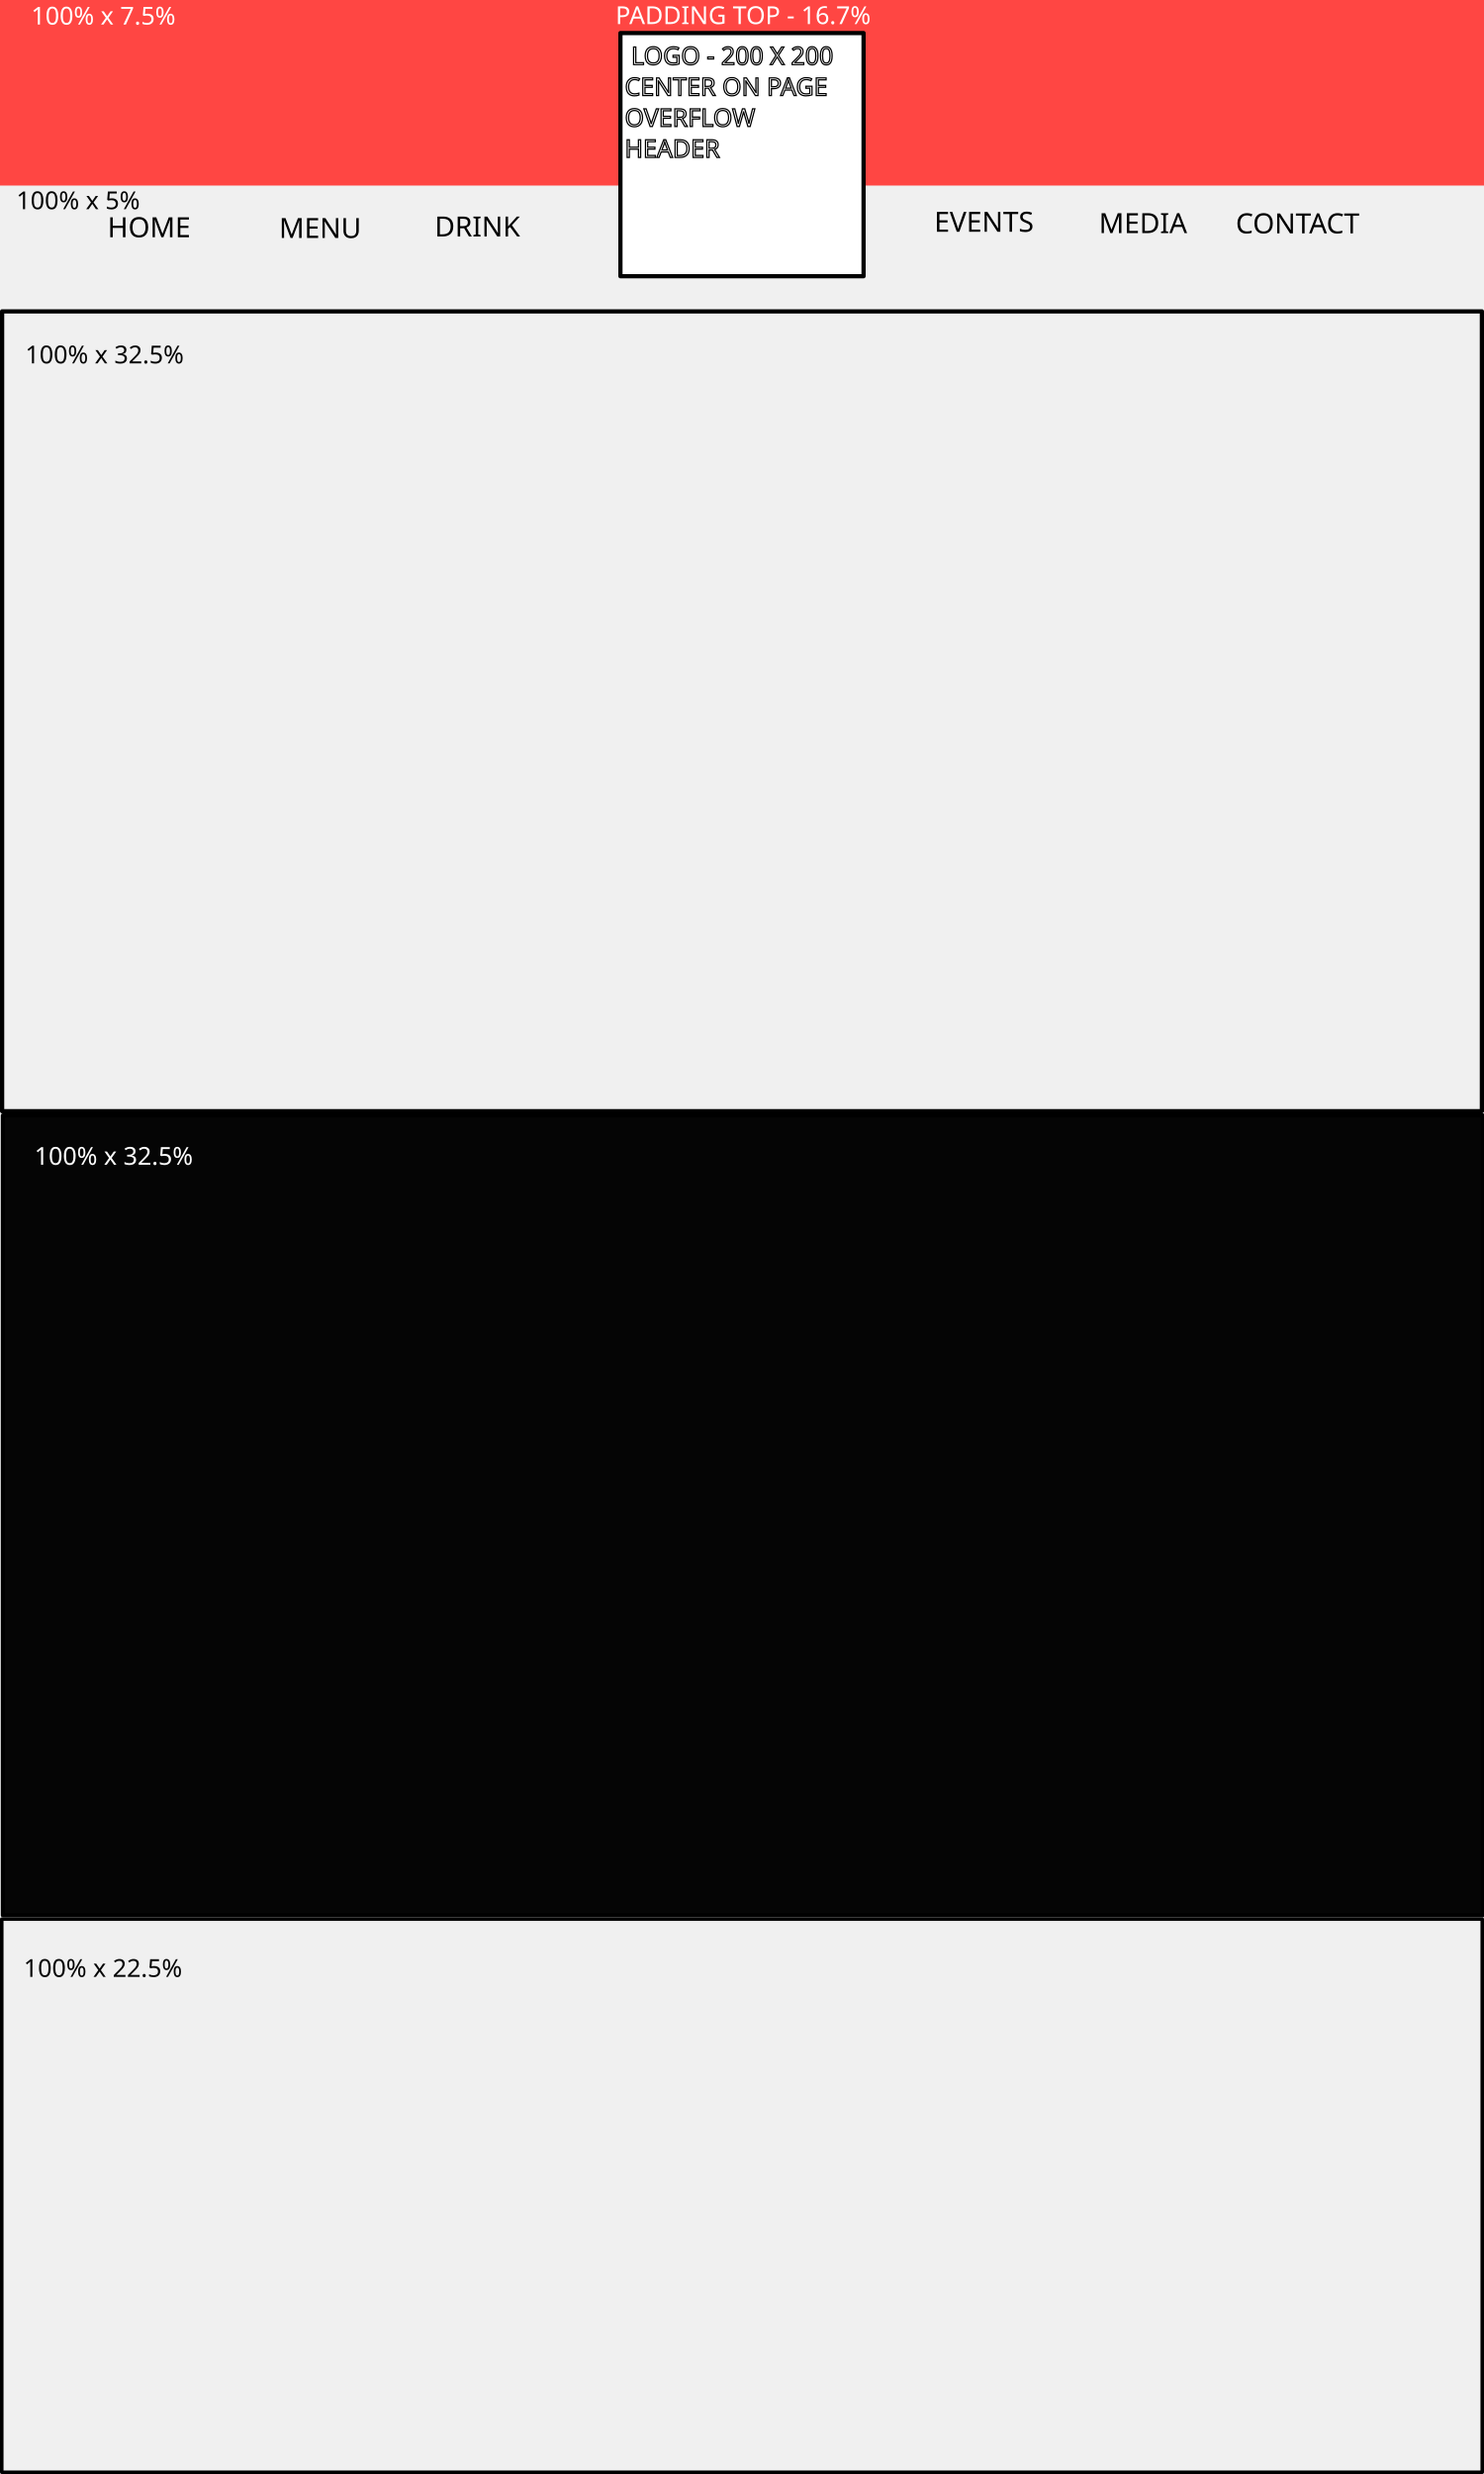
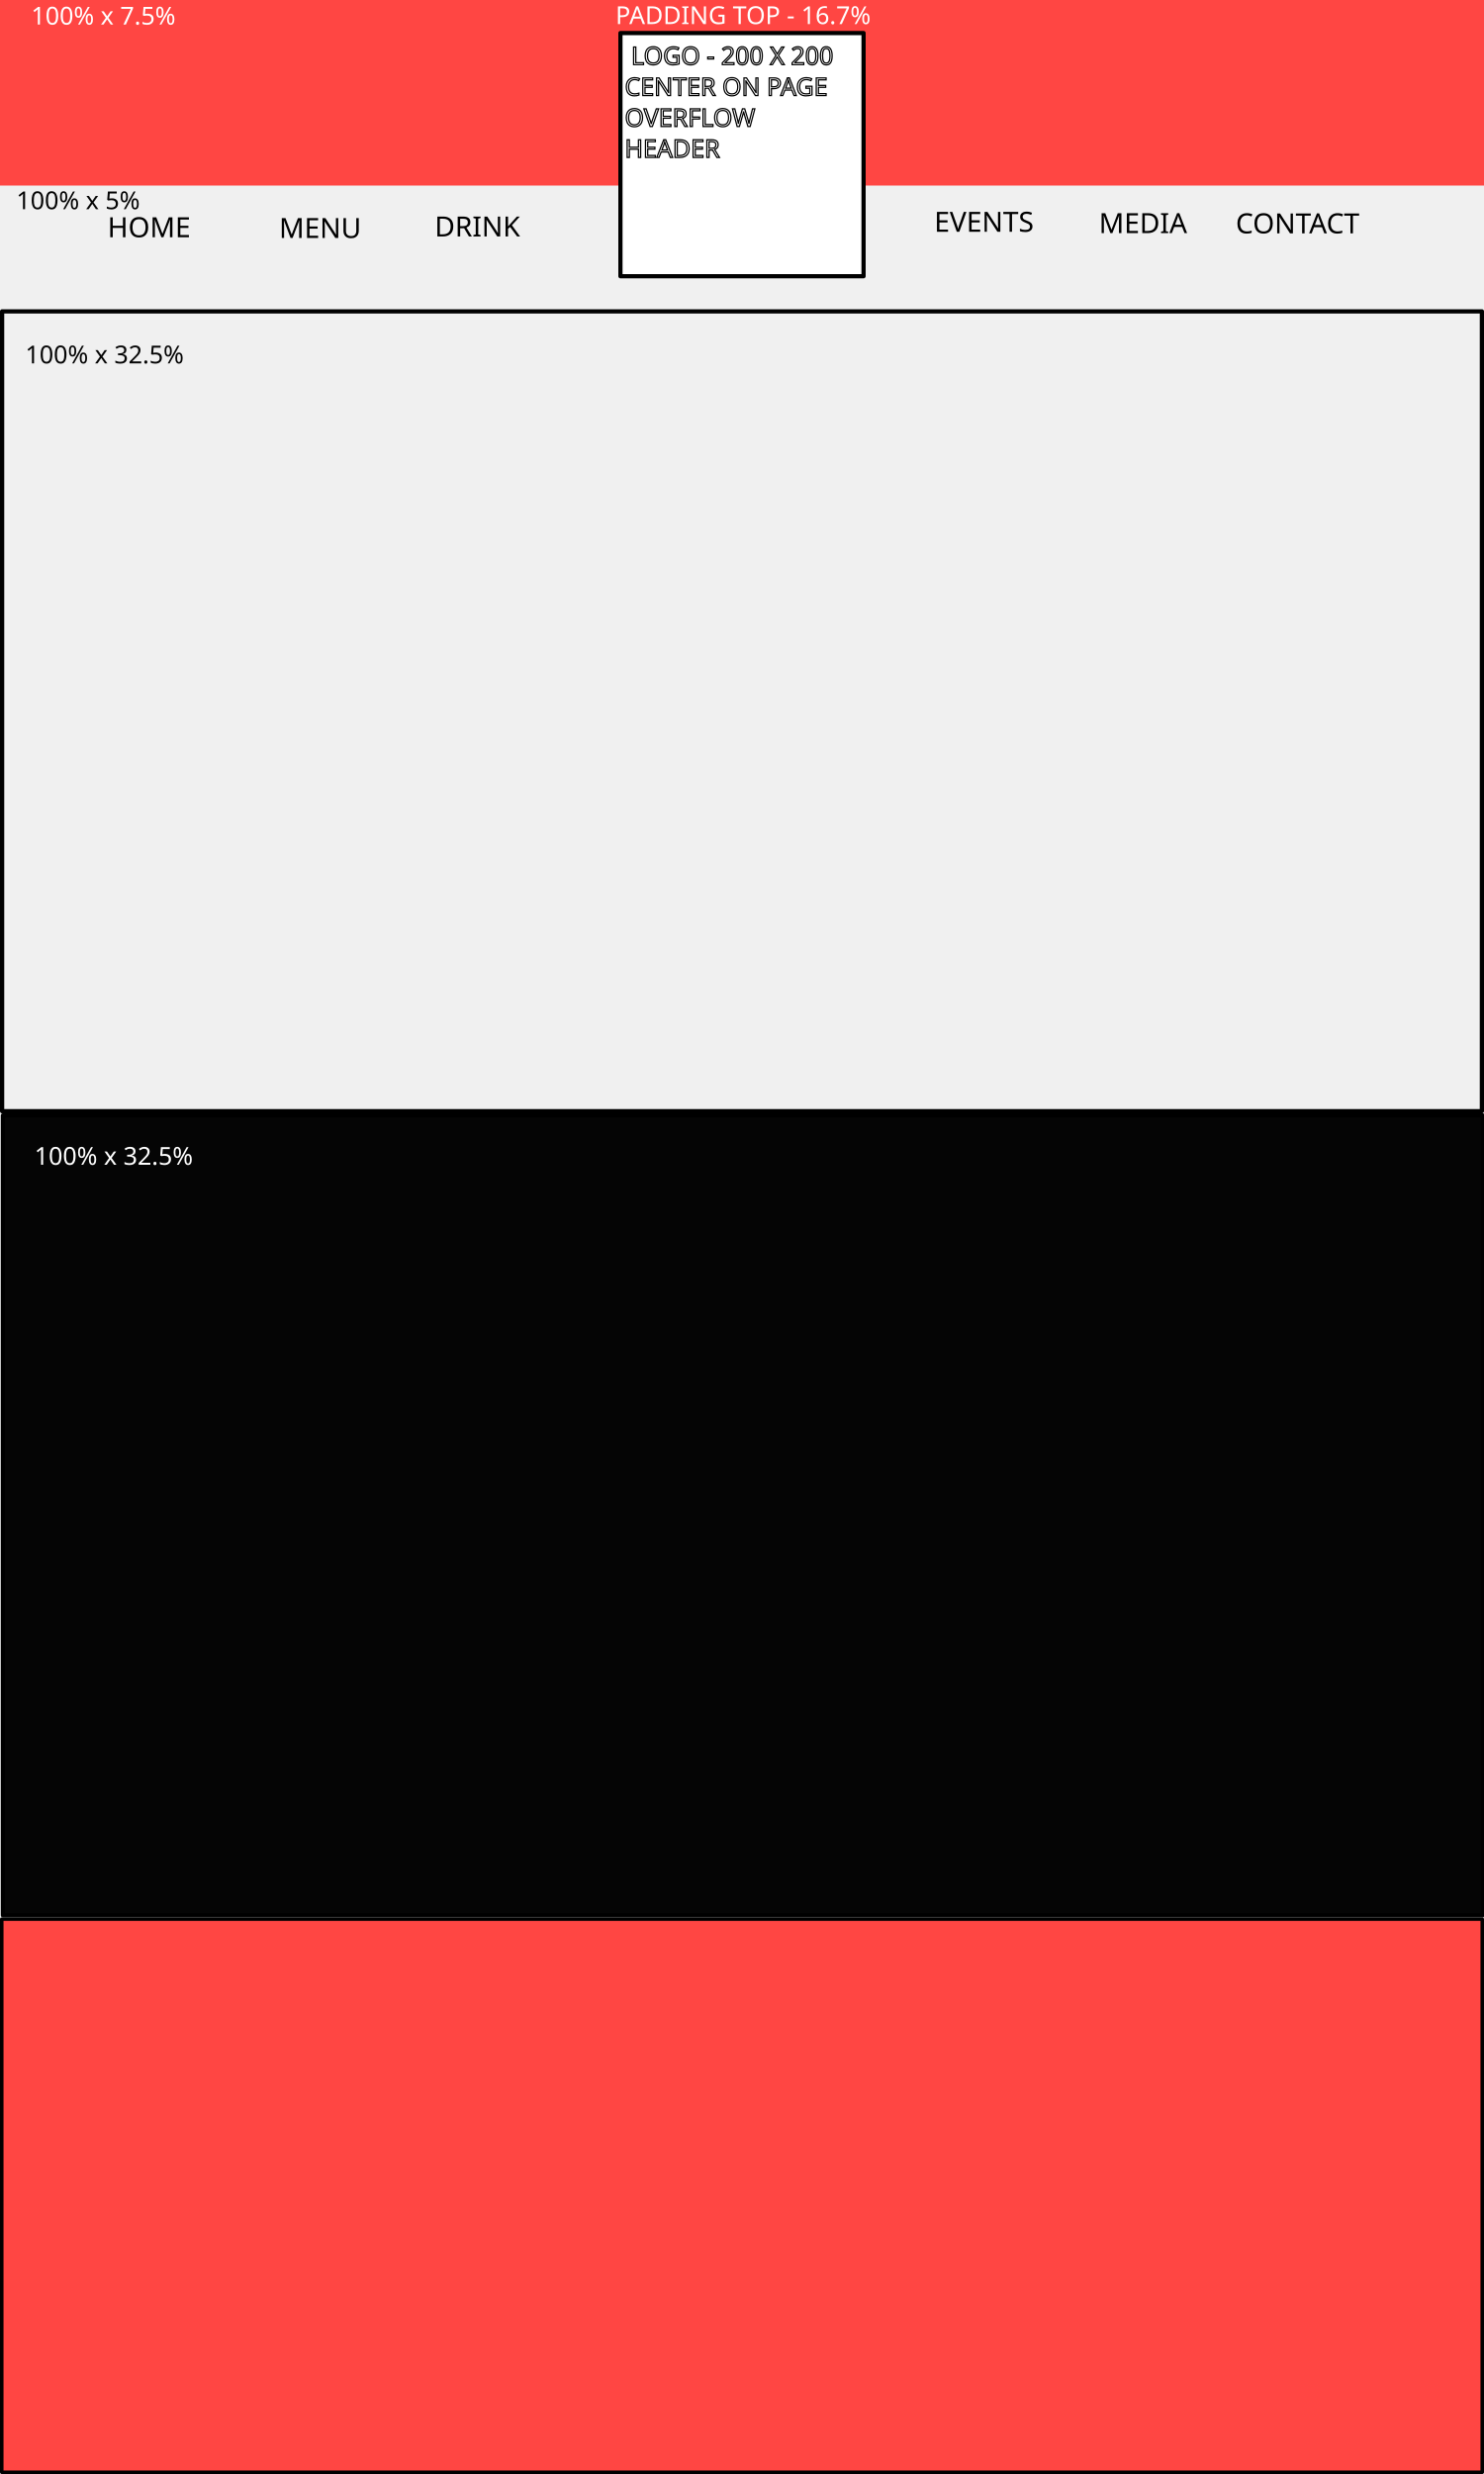
<svg xmlns="http://www.w3.org/2000/svg" width="1200" height="2000" viewBox="0 0 1200 2000" id="svg2" version="1.1">
  <defs id="defs4" />
  <g id="layer1" transform="translate(0,947.6377)" style="display:inline" />
  <g id="layer12">
    <g id="layer13">
      <text xml:space="preserve" style="font-style:normal;font-weight:normal;font-size:20px;line-height:125%;font-family:sans-serif;letter-spacing:0px;word-spacing:0px;display:inline;fill:#050505;fill-opacity:1;stroke:none;stroke-width:1px;stroke-linecap:butt;stroke-linejoin:miter;stroke-opacity:1" x="13.91" y="1598.14" id="text4138-1-5-8">
        <tspan id="tspan4140-7-7-5" x="13.91" y="1598.14"> 100% x 22.5%</tspan>
      </text>
    </g>
-     <rect style="opacity:1;fill:none;fill-opacity:1;stroke:#000000;stroke-width:2.852;stroke-linejoin:round;stroke-miterlimit:4;stroke-dasharray:none;stroke-opacity:1" id="rect4340-9" width="1197.148" height="447.148" x="1.426" y="1551.426" />
+     <rect style="opacity:1;fill:#ff4643;fill-opacity:1;stroke:#000000;stroke-width:2.852;stroke-linejoin:round;stroke-miterlimit:4;stroke-dasharray:none;stroke-opacity:1" id="rect4340-9" width="1197.148" height="447.148" x="1.426" y="1551.426" />
  </g>
  <g id="layer8">
    <rect style="opacity:1;fill:#050505;fill-opacity:1;stroke:#000000;stroke-width:3.428;stroke-linejoin:round;stroke-miterlimit:4;stroke-dasharray:none;stroke-opacity:1" id="rect4340-8" width="1196.572" height="646.572" x="2.367" y="901.714" />
    <g id="layer10">
      <text xml:space="preserve" style="font-style:normal;font-weight:normal;font-size:20px;line-height:125%;font-family:sans-serif;letter-spacing:0px;word-spacing:0px;display:inline;fill:#ffffff;fill-opacity:1;stroke:none;stroke-width:1px;stroke-linecap:butt;stroke-linejoin:miter;stroke-opacity:1" x="22.612" y="941.619" id="text4138-4">
        <tspan id="tspan4140-1" x="22.612" y="941.619"> 100% x 32.5%</tspan>
      </text>
    </g>
  </g>
  <g id="layer6">
    <rect style="opacity:1;fill:none;fill-opacity:1;stroke:#000000;stroke-width:3.428;stroke-linejoin:round;stroke-miterlimit:4;stroke-dasharray:none;stroke-opacity:1" id="rect4340" width="1196.572" height="646.572" x="1.714" y="251.714" />
    <g id="layer9" style="display:inline">
      <text xml:space="preserve" style="display:inline;font-style:normal;font-weight:normal;font-size:20px;line-height:125%;font-family:sans-serif;letter-spacing:0px;word-spacing:0px;fill:#050505;fill-opacity:1;stroke:none;stroke-width:1px;stroke-linecap:butt;stroke-linejoin:miter;stroke-opacity:1" x="15.235" y="293.758" id="text4138-1-5">
        <tspan id="tspan4140-7-7" x="15.235" y="293.758"> 100% x 32.5%</tspan>
      </text>
    </g>
  </g>
  <g id="layer3" style="display:inline">
    <text transform="translate(0,947.6377)" xml:space="preserve" style="font-style:normal;font-weight:normal;font-size:22.5px;line-height:125%;font-family:sans-serif;letter-spacing:0px;word-spacing:0px;fill:#000000;fill-opacity:1;stroke:none;stroke-width:1px;stroke-linecap:butt;stroke-linejoin:miter;stroke-opacity:1" x="86.965" y="-755.877" id="text4186">
      <tspan id="tspan4188" x="86.965" y="-755.877">HOME</tspan>
    </text>
    <text transform="translate(0,947.6377)" xml:space="preserve" style="font-style:normal;font-weight:normal;font-size:22.5px;line-height:125%;font-family:sans-serif;letter-spacing:0px;word-spacing:0px;fill:#000000;fill-opacity:1;stroke:none;stroke-width:1px;stroke-linecap:butt;stroke-linejoin:miter;stroke-opacity:1" x="225.681" y="-755.272" id="text4186-3-4">
      <tspan id="tspan4188-0-4" x="225.681" y="-755.272">MENU</tspan>
    </text>
    <text transform="translate(0,947.6377)" xml:space="preserve" style="font-style:normal;font-weight:normal;font-size:22.5px;line-height:125%;font-family:sans-serif;letter-spacing:0px;word-spacing:0px;fill:#000000;fill-opacity:1;stroke:none;stroke-width:1px;stroke-linecap:butt;stroke-linejoin:miter;stroke-opacity:1" x="755.458" y="-760.262" id="text4186-7">
      <tspan id="tspan4188-6" x="755.458" y="-760.262">EVENTS</tspan>
    </text>
    <text transform="translate(0,947.6377)" xml:space="preserve" style="font-style:normal;font-weight:normal;font-size:22.5px;line-height:125%;font-family:sans-serif;letter-spacing:0px;word-spacing:0px;fill:#000000;fill-opacity:1;stroke:none;stroke-width:1px;stroke-linecap:butt;stroke-linejoin:miter;stroke-opacity:1" x="999.231" y="-759.008" id="text4186-3-3">
      <tspan id="tspan4188-0-1" x="999.231" y="-759.008">CONTACT</tspan>
    </text>
    <text transform="translate(0,947.6377)" xml:space="preserve" style="font-style:normal;font-weight:normal;font-size:22.5px;line-height:125%;font-family:sans-serif;letter-spacing:0px;word-spacing:0px;fill:#000000;fill-opacity:1;stroke:none;stroke-width:1px;stroke-linecap:butt;stroke-linejoin:miter;stroke-opacity:1" x="351.476" y="-756.484" id="text4186-3-4-9">
      <tspan id="tspan4188-0-4-6" x="351.476" y="-756.484">DRINK</tspan>
    </text>
    <text transform="translate(0,947.6377)" xml:space="preserve" style="font-style:normal;font-weight:normal;font-size:22.5px;line-height:125%;font-family:sans-serif;letter-spacing:0px;word-spacing:0px;fill:#000000;fill-opacity:1;stroke:none;stroke-width:1px;stroke-linecap:butt;stroke-linejoin:miter;stroke-opacity:1" x="888.589" y="-759.205" id="text4282">
      <tspan id="tspan4284" x="888.589" y="-759.205">MEDIA</tspan>
    </text>
    <g id="layer7">
      <text xml:space="preserve" style="display:inline;font-style:normal;font-weight:normal;font-size:20px;line-height:125%;font-family:sans-serif;letter-spacing:0px;word-spacing:0px;fill:#050505;fill-opacity:1;stroke:none;stroke-width:1px;stroke-linecap:butt;stroke-linejoin:miter;stroke-opacity:1" x="7.993" y="169.11" id="text4138-1">
        <tspan id="tspan4140-7" x="7.993" y="169.11"> 100% x 5%</tspan>
      </text>
    </g>
  </g>
  <g id="layer2" style="display:inline">
    <rect transform="translate(0,947.6377)" style="opacity:1;fill:#ff4643;fill-opacity:1;stroke:none;stroke-width:3.462;stroke-linejoin:round;stroke-miterlimit:4;stroke-dasharray:none;stroke-opacity:1" id="rect4136" width="1200" height="150" x="0" y="-947.638" />
    <rect transform="translate(0,947.6377)" style="opacity:1;fill:#ffffff;fill-opacity:1;stroke:#000000;stroke-width:3.403;stroke-linejoin:round;stroke-miterlimit:4;stroke-dasharray:none;stroke-opacity:1" id="rect4142" width="196.597" height="196.597" x="501.701" y="-920.936" />
    <text transform="translate(0,947.6377)" xml:space="preserve" style="font-style:normal;font-weight:normal;font-size:20px;line-height:125%;font-family:sans-serif;letter-spacing:0px;word-spacing:0px;fill:none;fill-opacity:1;stroke:#000000;stroke-width:1px;stroke-linecap:butt;stroke-linejoin:miter;stroke-opacity:1" x="505.191" y="-895.374" id="text4138-8">
      <tspan id="tspan4140-4" x="505.191" y="-895.374"> LOGO - 200 X 200</tspan>
      <tspan x="505.191" y="-870.374" id="tspan4180">CENTER ON PAGE</tspan>
      <tspan x="505.191" y="-845.374" id="tspan4182">OVERFLOW </tspan>
      <tspan x="505.191" y="-820.374" id="tspan4184">HEADER</tspan>
    </text>
    <g id="layer5">
      <text xml:space="preserve" style="font-style:normal;font-weight:normal;font-size:20px;line-height:125%;font-family:sans-serif;letter-spacing:0px;word-spacing:0px;fill:#ffffff;fill-opacity:1;stroke:none;stroke-width:1px;stroke-linecap:butt;stroke-linejoin:miter;stroke-opacity:1" x="20" y="-927.775" id="text4138" transform="translate(0,947.6377)">
        <tspan id="tspan4140" x="20" y="-927.775"> 100% x 7.5%</tspan>
      </text>
      <text transform="translate(0,947.6377)" xml:space="preserve" style="font-style:normal;font-weight:normal;font-size:20px;line-height:125%;font-family:sans-serif;letter-spacing:0px;word-spacing:0px;fill:#ffffff;fill-opacity:1;stroke:none;stroke-width:1px;stroke-linecap:butt;stroke-linejoin:miter;stroke-opacity:1" x="497.735" y="-928.182" id="text4138-81">
        <tspan id="tspan4140-0" x="497.735" y="-928.182">PADDING TOP - 16.7%</tspan>
      </text>
    </g>
  </g>
  <g id="layer4" />
</svg>
